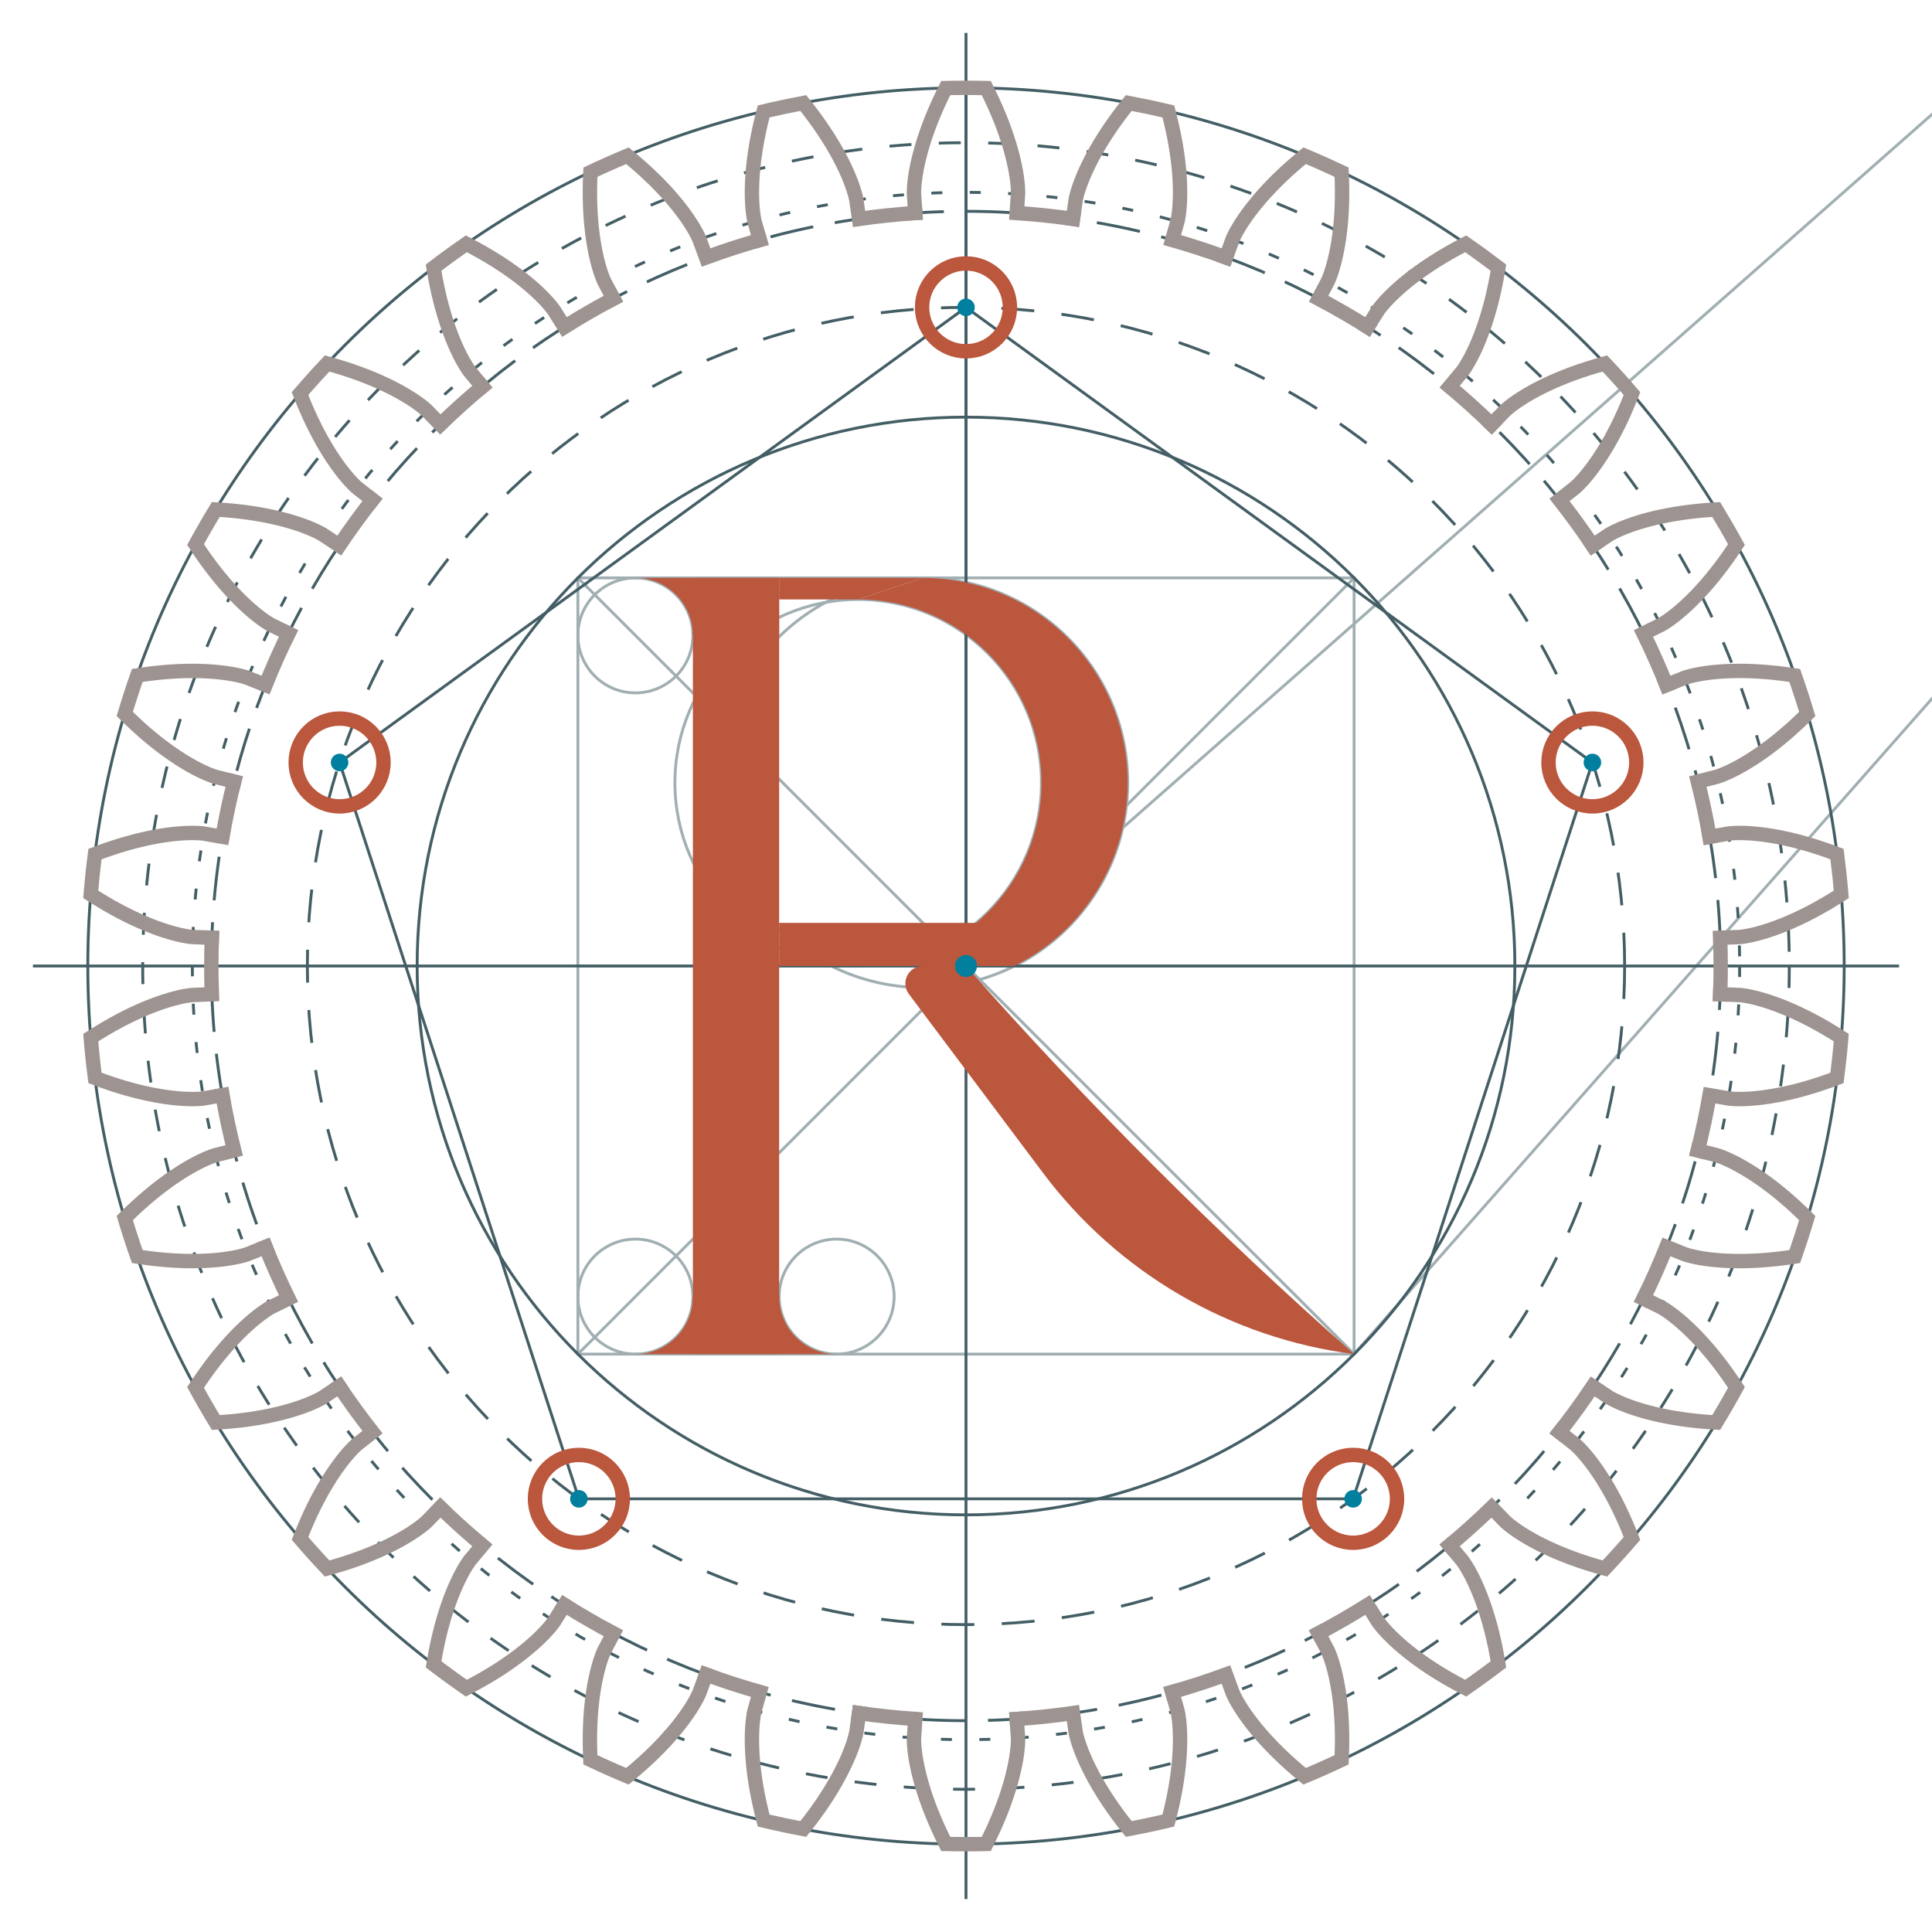
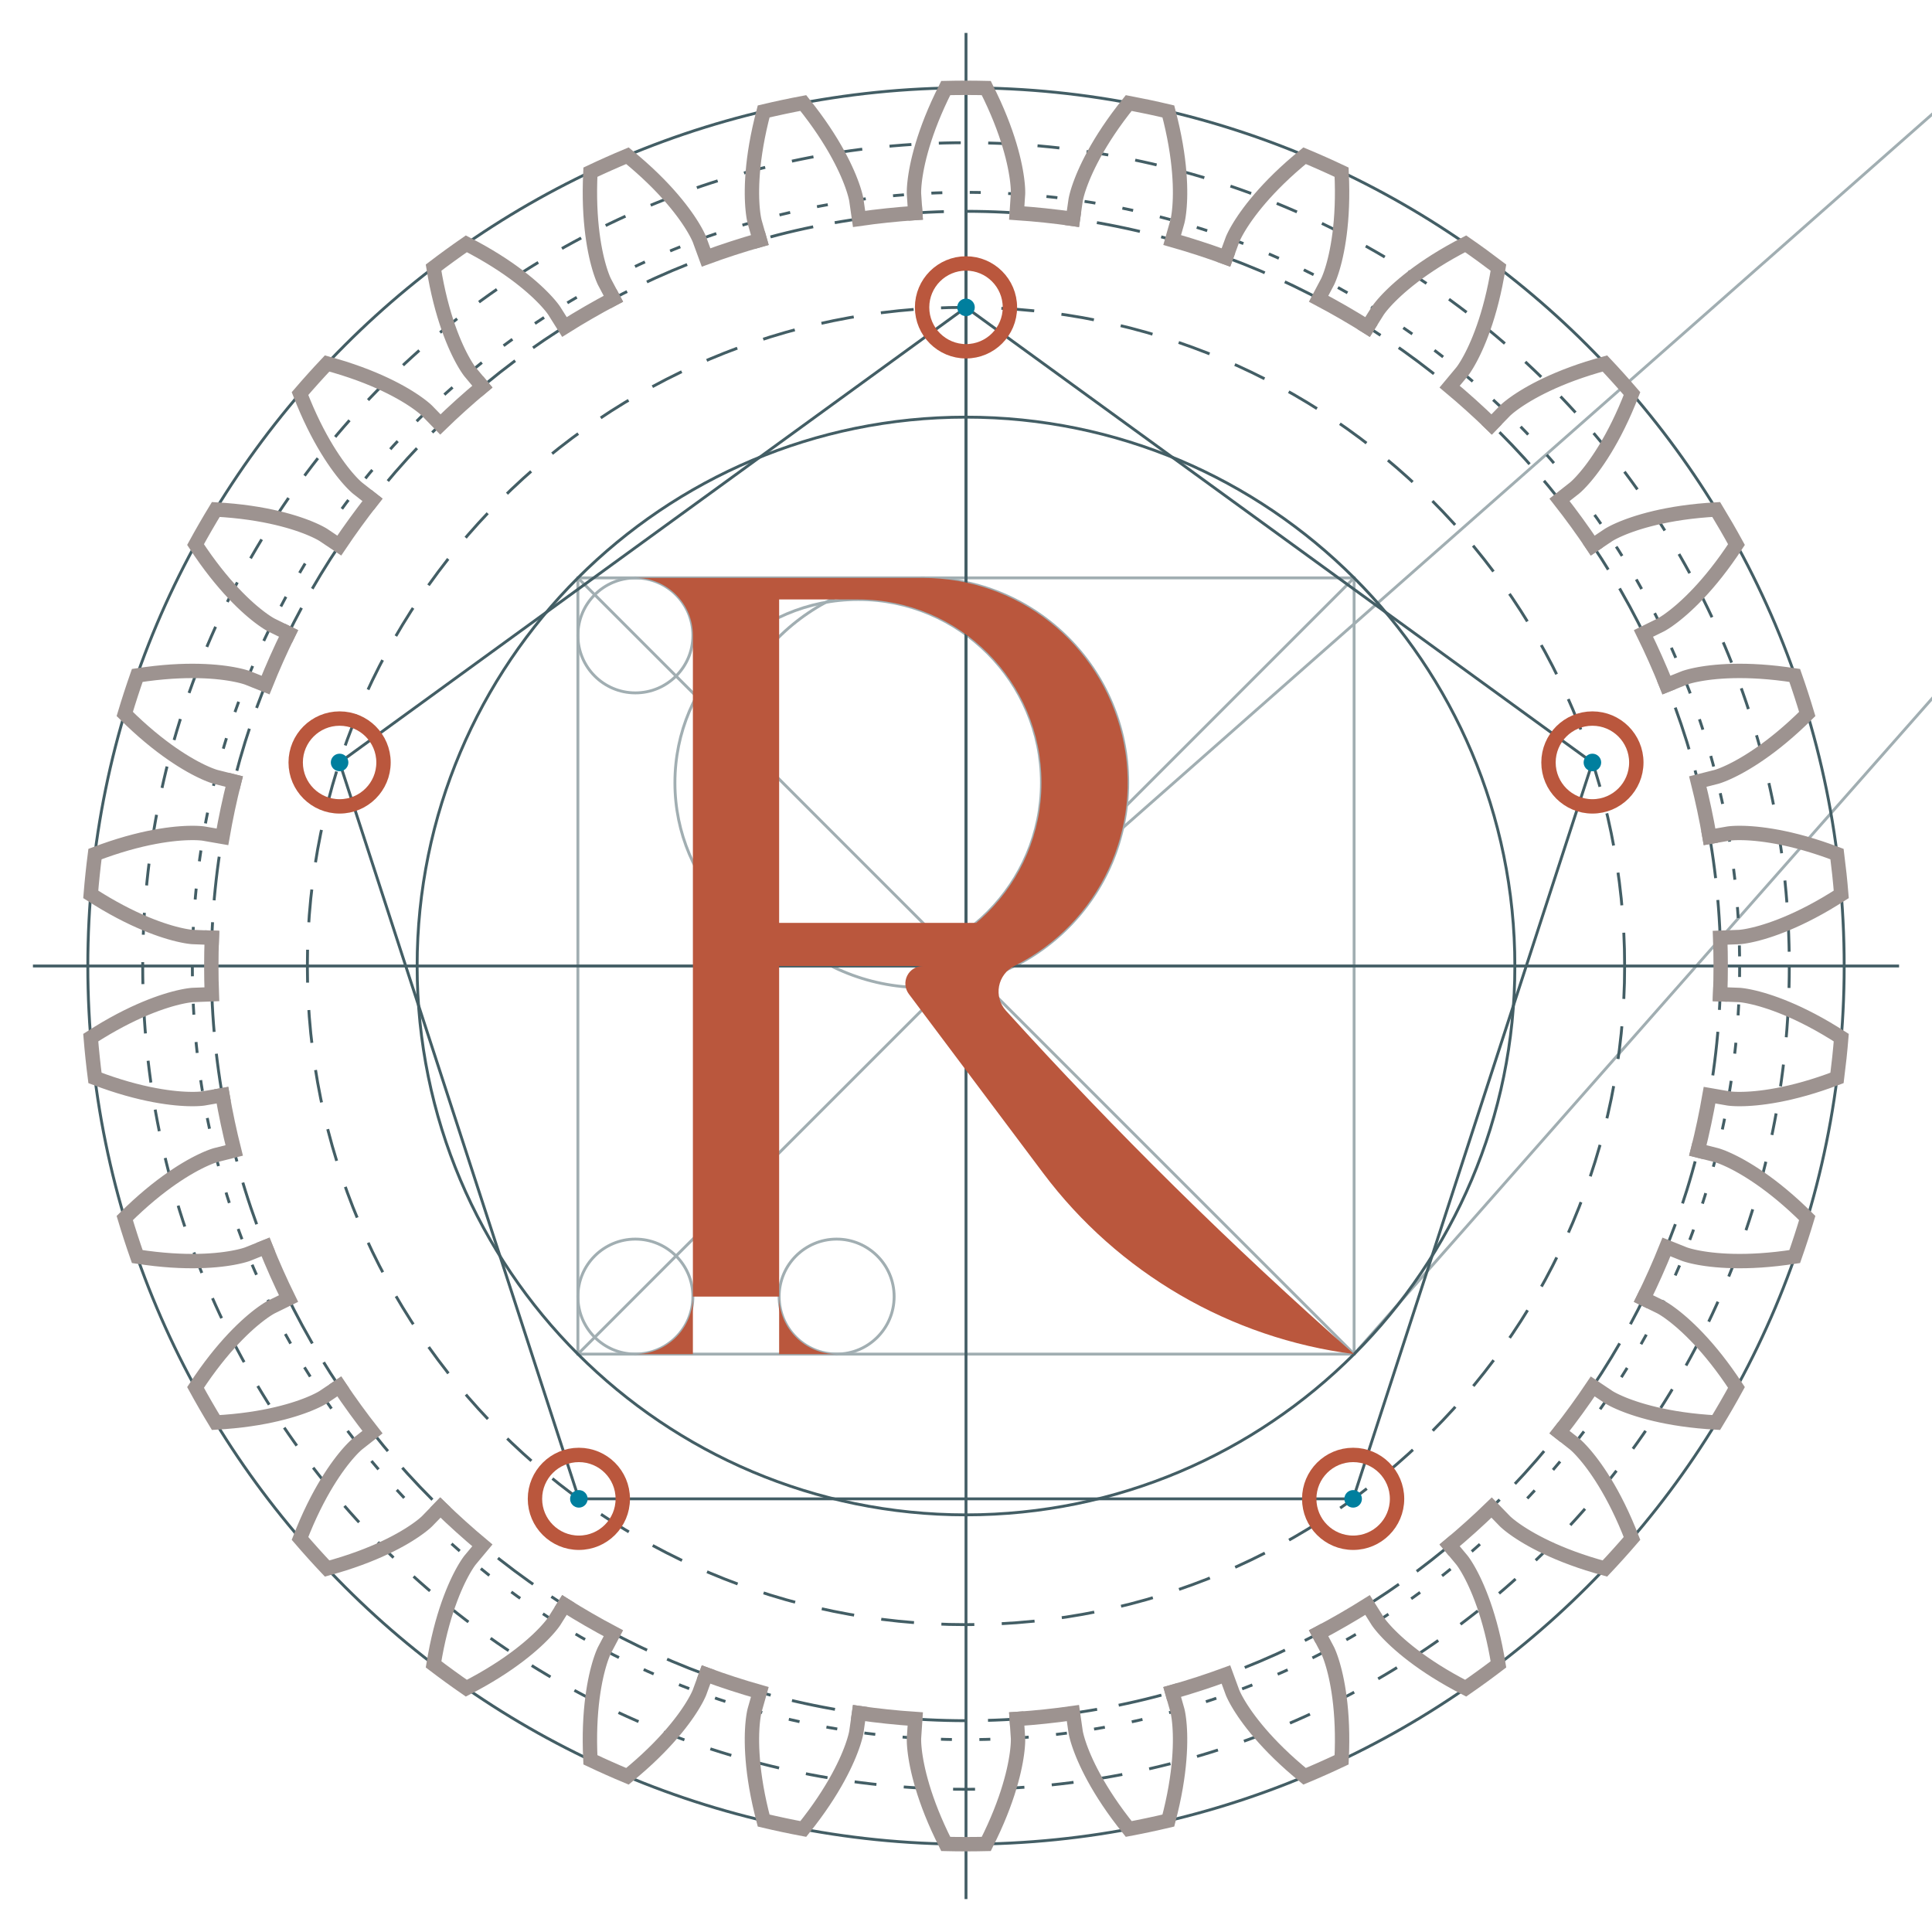
<svg xmlns="http://www.w3.org/2000/svg" width="1024" height="1024" viewBox="-176 -176 352 352" role="img" aria-labelledby="title desc">
  <style>.primary{stroke:#9d9390}.accent{stroke:#ba573d}.accent-fill{fill:#ba573d}.signal{fill:#007f9e}.guide{stroke:#435e65}</style>
  <defs>
    <path id="tooth" d="M -9.242,-137.189 L -9.474,-140.635 L -9.476,-140.67 L -9.479,-140.776 L -9.481,-140.953 L -9.478,-141.2 L -9.468,-141.517 L -9.446,-141.905 L -9.41,-142.362 L -9.356,-142.889 L -9.283,-143.485 L -9.185,-144.148 L -9.062,-144.879 L -8.908,-145.677 L -8.722,-146.539 L -8.5,-147.466 L -8.239,-148.456 L -7.937,-149.508 L -7.591,-150.62 L -7.197,-151.791 L -6.753,-153.019 L -6.256,-154.303 L -5.703,-155.641 L -5.093,-157.03 L -4.421,-158.47 L -3.687,-159.958 A 160 160 0 0 1 3.687,-159.958 L 4.421,-158.47 L 5.093,-157.03 L 5.703,-155.641 L 6.256,-154.303 L 6.753,-153.019 L 7.197,-151.791 L 7.591,-150.62 L 7.937,-149.508 L 8.239,-148.456 L 8.5,-147.466 L 8.722,-146.539 L 8.908,-145.677 L 9.062,-144.879 L 9.185,-144.148 L 9.283,-143.485 L 9.356,-142.889 L 9.41,-142.362 L 9.446,-141.905 L 9.468,-141.517 L 9.478,-141.2 L 9.481,-140.953 L 9.479,-140.776 L 9.476,-140.67 L 9.474,-140.635 L 9.242,-137.189 A 137.5 137.5 0 0 1 19.483,-136.113" />
  </defs>
  <g class="guide" fill="none" stroke-width="0.524">
    <path d="M -170 0 H 170 M 0 -170 V 170" />
    <circle r="160" />
    <circle r="150" stroke-dasharray="4 5" />
    <circle r="140.954" stroke-dasharray="2 5" />
    <circle r="137.5" stroke-dasharray="8 4" />
    <circle r="100" />
    <circle r="120" stroke-dasharray="6 5" />
    <polygon points="0,-120 114.127,-37.082 70.534,97.082 -70.534,97.082 -114.127,-37.082" />
    <path d="M 0 0 L 0,-160" />
    <g opacity="0.5">
      <rect x="-70.711" y="-70.711" width="141.421" height="141.421" />
-       <path d="M -70.711 0 H 70.711 M -70.711 -70.711 L 70.711 70.711 M -70.711 70.711 L 70.711 -70.711 M 0 0 L 597.3,-526.589 M 597.3,-526.589 L 70.711,70.711" />
+       <path d="M -70.711 0 H 70.711 M -70.711 -70.711 L 70.711 70.711 M -70.711 70.711 L 70.711 -70.711 M 0,0 L 597.3,-526.589 M 597.3,-526.589 L 70.711,70.711" />
      <circle cx="-7.857" cy="-33.391" r="37.32" />
      <circle cx="-19.642" cy="-33.391" r="33.391" />
      <circle cx="-60.235" cy="-60.235" r="10.476" />
      <circle cx="-60.235" cy="60.235" r="10.476" />
      <circle cx="-23.57" cy="60.235" r="10.476" />
    </g>
  </g>
  <g class="primary" fill="none" stroke-width="2.619" stroke-linecap="square" stroke-linejoin="miter">
    <use href="#tooth" transform="rotate(0)" />
    <use href="#tooth" transform="rotate(12)" />
    <use href="#tooth" transform="rotate(24)" />
    <use href="#tooth" transform="rotate(36)" />
    <use href="#tooth" transform="rotate(48)" />
    <use href="#tooth" transform="rotate(60)" />
    <use href="#tooth" transform="rotate(72)" />
    <use href="#tooth" transform="rotate(84)" />
    <use href="#tooth" transform="rotate(96)" />
    <use href="#tooth" transform="rotate(108)" />
    <use href="#tooth" transform="rotate(120)" />
    <use href="#tooth" transform="rotate(132)" />
    <use href="#tooth" transform="rotate(144)" />
    <use href="#tooth" transform="rotate(156)" />
    <use href="#tooth" transform="rotate(168)" />
    <use href="#tooth" transform="rotate(180)" />
    <use href="#tooth" transform="rotate(192)" />
    <use href="#tooth" transform="rotate(204)" />
    <use href="#tooth" transform="rotate(216)" />
    <use href="#tooth" transform="rotate(228)" />
    <use href="#tooth" transform="rotate(240)" />
    <use href="#tooth" transform="rotate(252)" />
    <use href="#tooth" transform="rotate(264)" />
    <use href="#tooth" transform="rotate(276)" />
    <use href="#tooth" transform="rotate(288)" />
    <use href="#tooth" transform="rotate(300)" />
    <use href="#tooth" transform="rotate(312)" />
    <use href="#tooth" transform="rotate(324)" />
    <use href="#tooth" transform="rotate(336)" />
    <use href="#tooth" transform="rotate(348)" />
  </g>
  <g class="accent" fill="none" stroke-width="2.619" stroke-linecap="butt" stroke-linejoin="miter">
    <circle cx="0" cy="-120" r="8" />
    <circle cx="114.127" cy="-37.082" r="8" />
    <circle cx="70.534" cy="97.082" r="8" />
    <circle cx="-70.534" cy="97.082" r="8" />
    <circle cx="-114.127" cy="-37.082" r="8" />
  </g>
  <g class="accent-fill" stroke="none" fill-rule="nonzero">
-     <path d="M -49.759,-70.711 H -34.046 V 70.711 H -49.759 Z" />
-     <path d="M -70.711,-70.711 H -34.046 V -60.235 H -49.759 A 10.476 10.476 0 0 0 -60.235,-70.711 H -70.711 Z" />
-     <path d="M -49.759,60.235 A 10.476 10.476 0 0 1 -60.235,70.711 H -23.57 A 10.476 10.476 0 0 1 -34.046,60.235 H -49.759 Z" />
-     <path d="M -34.046,-70.711 L -7.857,-70.711 L -19.642,-66.782 L -34.046,-66.782 Z" />
-     <path d="M -7.857,-70.711 A 37.32 37.32 0 0 1 8.81,0 L -19.642,0 A 33.391 33.391 0 0 0 -19.642,-66.782 Z" />
-     <path d="M -34.046,-7.857 H 8.81 V 0 H -34.046 Z" />
-     <path d="M 0,0 A 796.281 796.281 0 0 0 70.711,70.711 A 84.2 84.2 0 0 1 14.044,37.712 L -10.41,5.107 A 3.192 3.192 0 0 1 -7.857,0 L 0,0 Z" />
+     <path d="M -49.759,-70.711 H -34.046 V 70.711 H -49.759 Z M -70.711,-70.711 H -34.046 V -60.235 H -49.759 A 10.476 10.476 0 0 0 -60.235,-70.711 H -70.711 Z M -49.759,60.235 A 10.476 10.476 0 0 1 -60.235,70.711 H -23.57 A 10.476 10.476 0 0 1 -34.046,60.235 H -49.759 Z M -34.046,-70.711 L -7.857,-70.711 L -19.642,-66.782 L -34.046,-66.782 Z M -7.857,-70.711 A 37.32 37.32 0 0 1 8.81,0 L -19.642,0 A 33.391 33.391 0 0 0 -19.642,-66.782 Z M -34.046,-7.857 H 8.81 V 0 H -34.046 Z M 8.81,0 A 5.199 5.199 0 0 0 7.279,8.144 A 796.281 796.281 0 0 0 70.711,70.711 A 84.2 84.2 0 0 1 14.044,37.712 L -10.41,5.107 A 3.192 3.192 0 0 1 -7.857,0 L 8.81,0 Z" />
  </g>
  <g class="signal">
    <circle cx="0" cy="-120" r="1.6" />
    <circle cx="114.127" cy="-37.082" r="1.6" />
    <circle cx="70.534" cy="97.082" r="1.6" />
    <circle cx="-70.534" cy="97.082" r="1.6" />
    <circle cx="-114.127" cy="-37.082" r="1.6" />
-     <circle r="2" />
  </g>
</svg>
